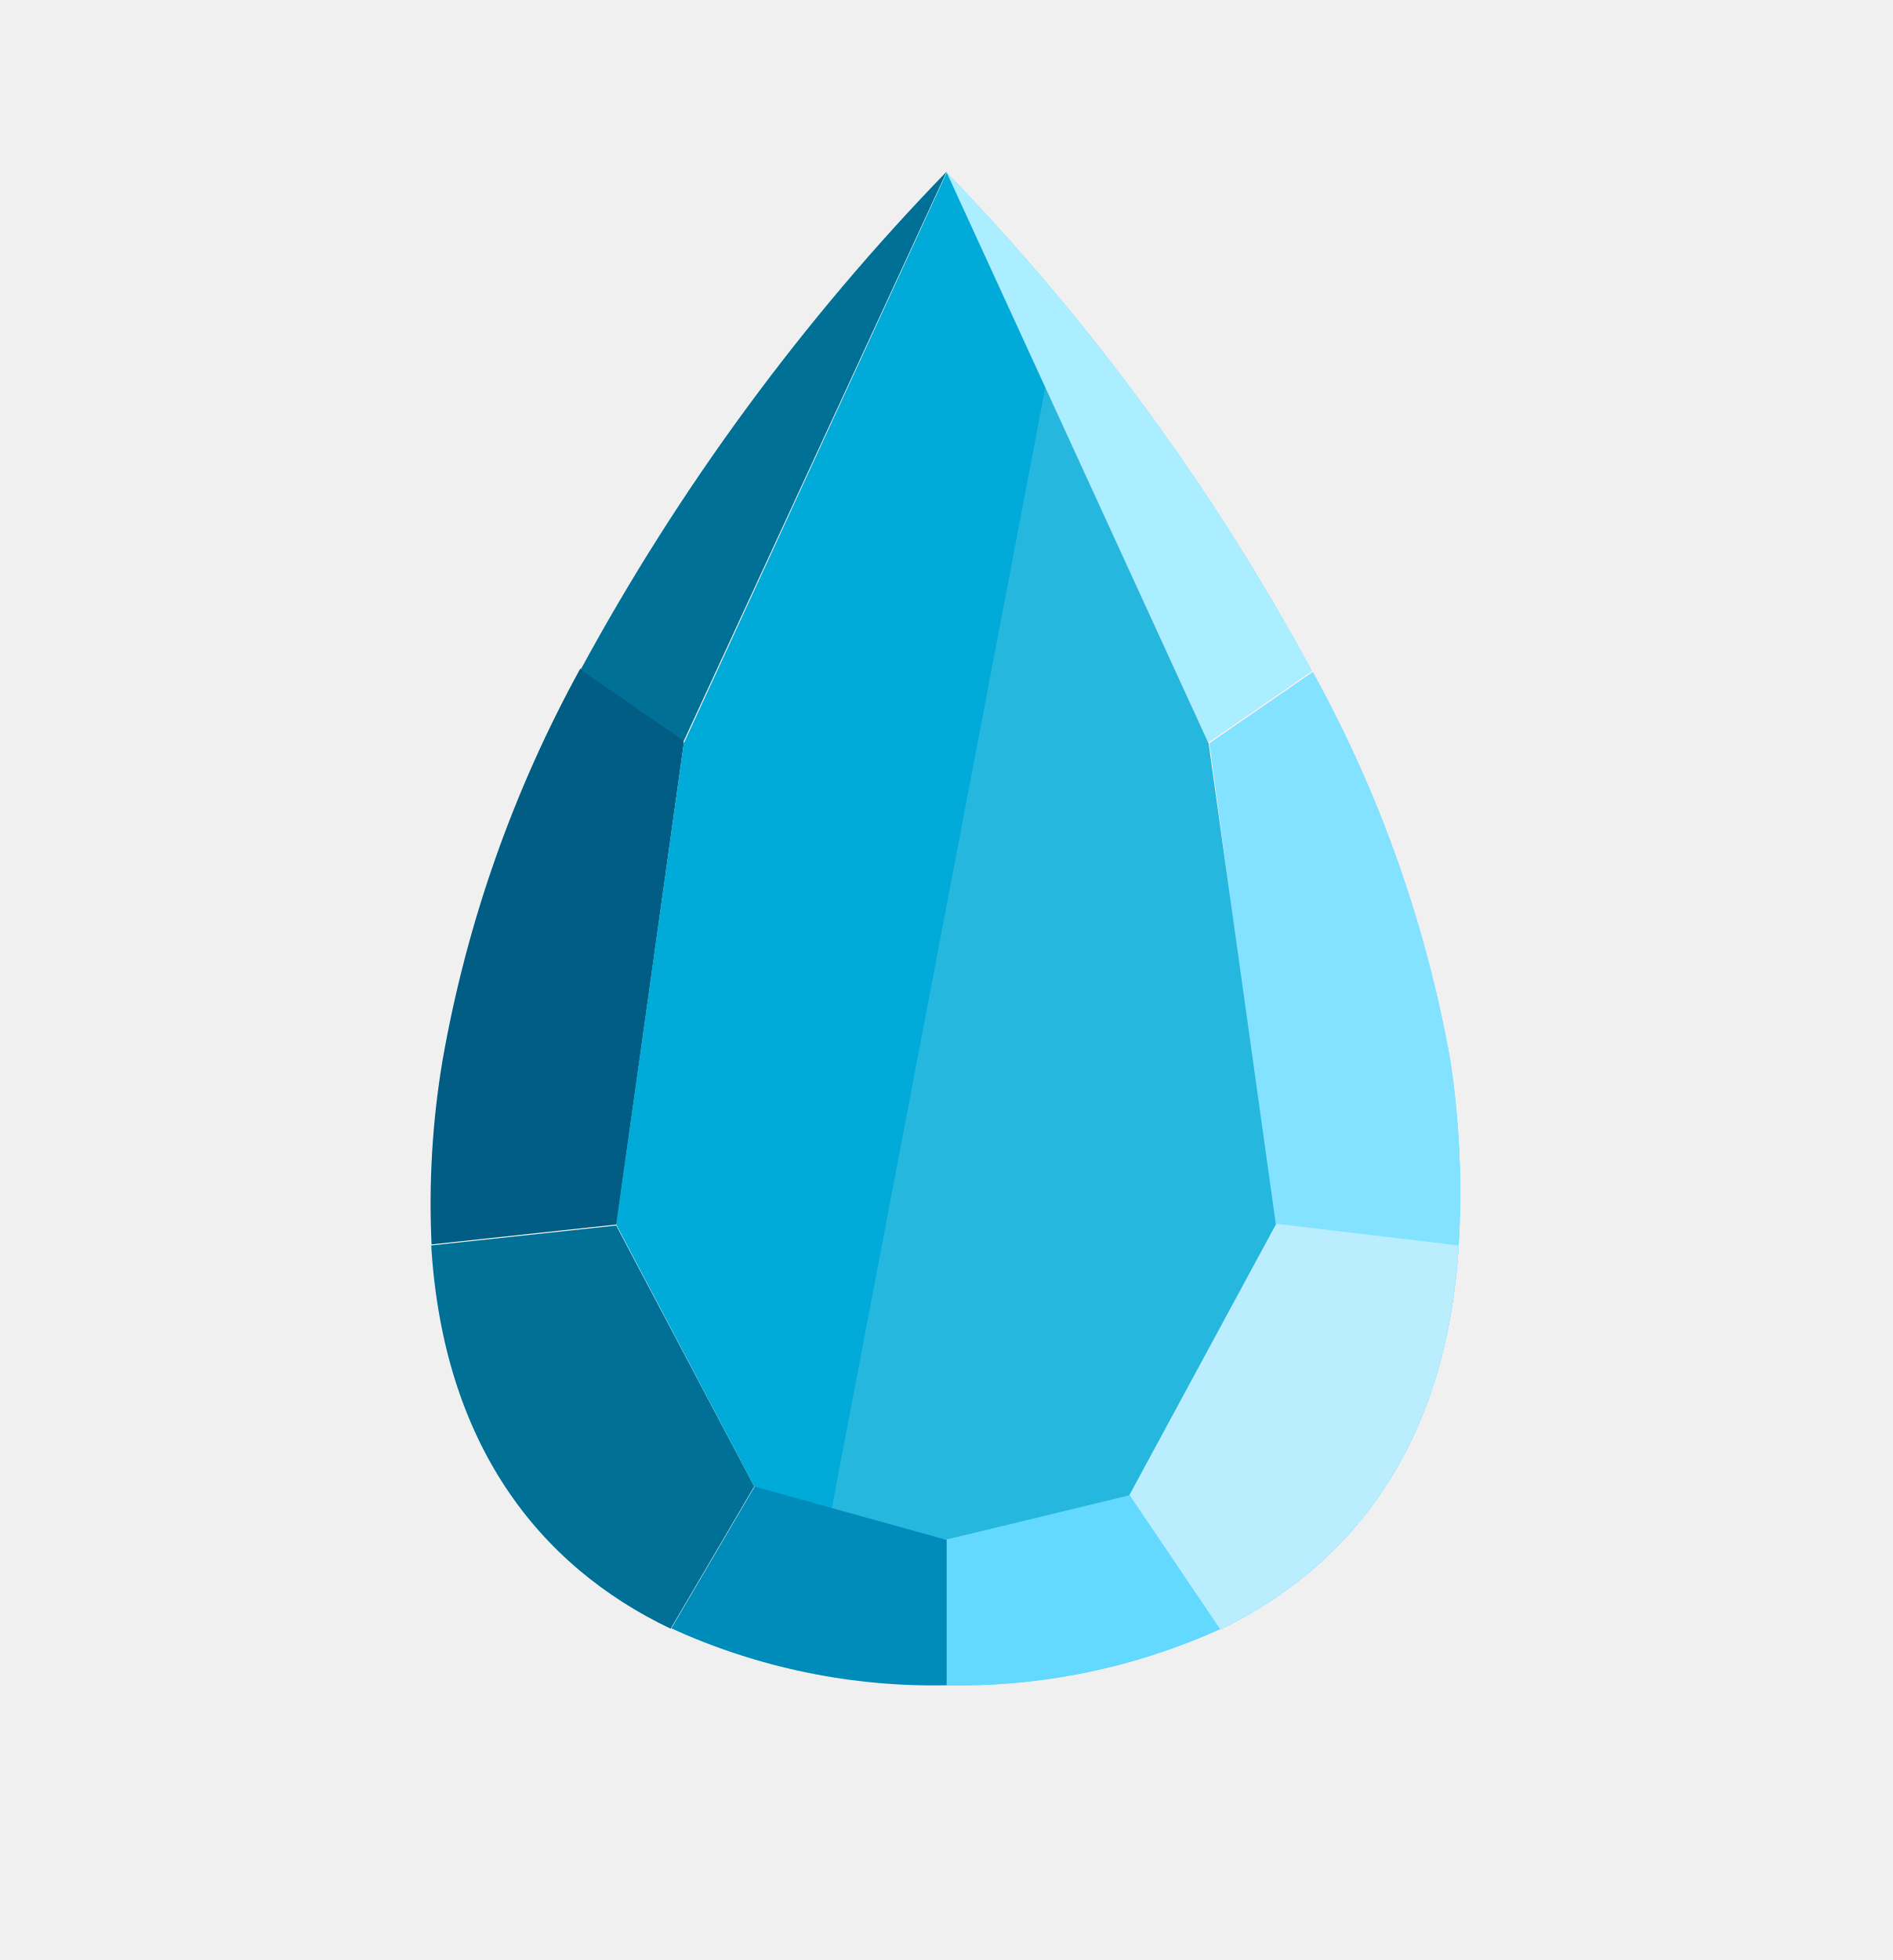
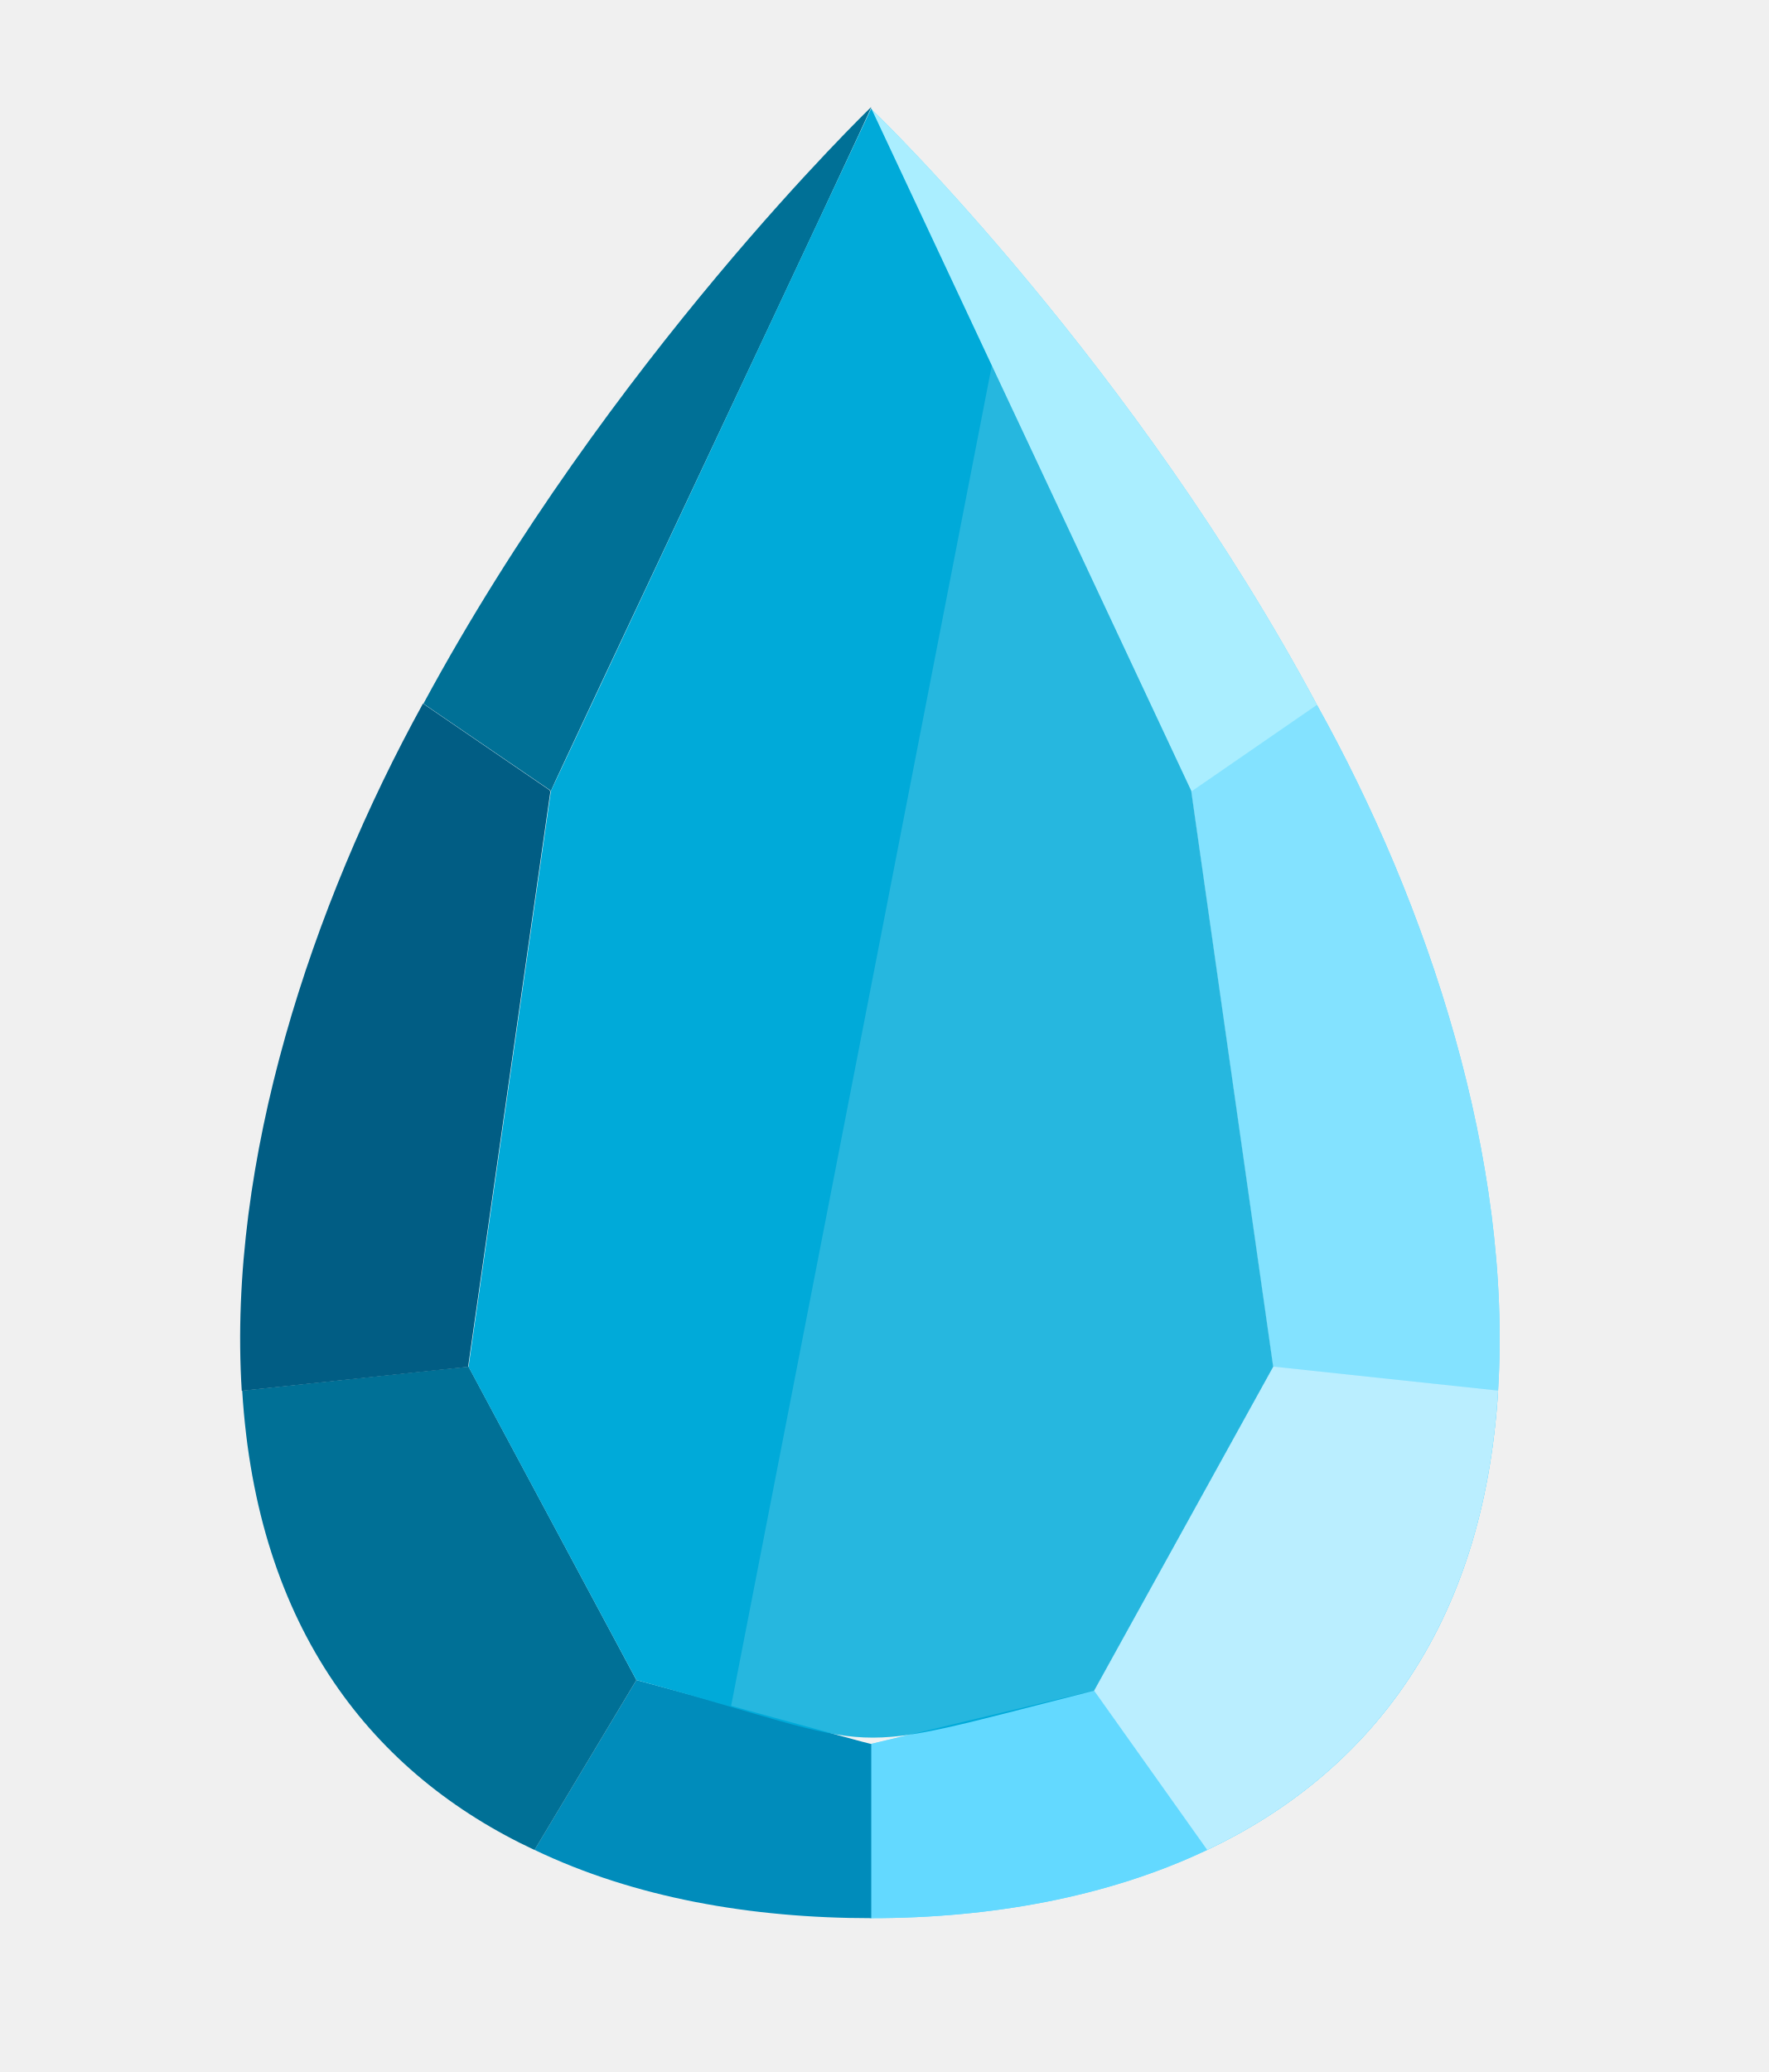
- <svg xmlns="http://www.w3.org/2000/svg" viewBox="0 0 53.19 55.08">
+ <svg xmlns="http://www.w3.org/2000/svg" width="35" height="41" viewBox="0 0 35 41" fill="none">
+   <g clip-path="url(#clip0_38_39622)">
+     <path d="M23.895 36.605C21.926 37.541 19.598 37.958 17.23 37.956V34.51C17.23 34.51 21.645 33.452 21.656 33.453L23.895 36.605Z" fill="#63D9FF" />
+     <path d="M29.652 27.516C29.364 32.228 27.069 35.098 23.895 36.605L21.656 33.453L25.201 27.041L29.652 27.516Z" fill="#63D9FF" />
+     <path d="M29.652 27.516L25.201 27.041L23.58 15.648L26.067 13.948C28.279 17.917 29.933 22.963 29.652 27.516Z" fill="#63D9FF" />
+     <path d="M26.067 13.948L23.58 15.662L17.239 2.153C17.464 2.353 22.493 7.275 26.067 13.948Z" fill="#63D9FF" />
+     <path d="M23.895 36.605C21.926 37.541 19.598 37.958 17.23 37.956V34.51C17.23 34.51 21.645 33.452 21.656 33.453L23.895 36.605Z" fill="#63D9FF" />
+     <path d="M29.652 27.516C29.364 32.228 27.069 35.098 23.895 36.605L21.656 33.453L25.201 27.041L29.652 27.516Z" fill="#63D9FF" />
+     <path d="M29.652 27.516L25.201 27.041L23.58 15.648L26.067 13.948C28.279 17.917 29.933 22.963 29.652 27.516Z" fill="#83E2FF" />
+     <path d="M26.067 13.948L23.58 15.662L17.239 2.153C17.464 2.353 22.493 7.275 26.067 13.948Z" fill="#AAEEFF" />
+     <path d="M17.245 34.51V37.956C14.877 37.956 12.562 37.555 10.58 36.605L12.596 33.244C12.611 33.244 17.23 34.517 17.245 34.51Z" fill="#008CBB" />
+     <path d="M12.596 33.244L10.58 36.607C7.391 35.115 5.082 32.242 4.794 27.517C4.808 27.517 9.261 27.04 9.274 27.043L12.596 33.244Z" fill="#007096" />
+     <path d="M10.895 15.653L9.265 27.047C9.265 27.047 4.795 27.521 4.785 27.521C4.5 22.965 6.174 17.915 8.372 13.922L10.882 15.638V15.653H10.895Z" fill="#015D84" />
+     <path d="M17.245 2.116C17.272 2.14 10.893 15.629 10.904 15.653H10.891V15.638L8.381 13.924C12.069 7.095 17.218 2.147 17.245 2.116Z" fill="#007096" />
+     <path d="M29.652 27.516C29.364 32.228 27.069 35.098 23.895 36.605L21.656 33.453L25.201 27.041L29.652 27.516Z" fill="#BAEEFF" />
+     <path d="M17.245 2.144L10.904 15.653L9.274 27.047L12.596 33.244C17.785 34.663 16.401 34.784 21.654 33.455L25.2 27.043L23.578 15.649L17.245 2.144Z" fill="#00AAD9" />
+     <path opacity="0.15" d="M19.631 7.232L14.471 33.755L17.232 34.51L21.656 33.452L25.201 27.041L23.58 15.651L19.631 7.232Z" fill="white" />
+   </g>
  <defs>
-     <style>.cls-1{fill:none;}.cls-2{fill:#63d9ff;}.cls-3{fill:#83e2ff;}.cls-4{fill:#aef;}.cls-5{fill:#008cbb;}.cls-6{fill:#007096;}.cls-7{fill:#015d84;}.cls-8{fill:#baeeff;}.cls-9{fill:#00aad9;}.cls-10{fill:#fff;opacity:0.15;}</style>
+     <clipPath id="clip0_38_39622">
+       <rect width="35" height="40" fill="white" transform="translate(0 0.5)" />
+     </clipPath>
  </defs>
-   <g id="Шар_2" data-name="Шар 2">
-     <g id="Calque_1" data-name="Calque 1">
-       <path class="cls-2" d="M34.34,45.76a17.81,17.81,0,0,1-7.73,1.6h0V43.27h0L31.74,42Z" />
-       <path class="cls-2" d="M41,35c-.34,5.59-3,9-6.7,10.79L31.74,42l4.12-7.61Z" />
-       <path class="cls-2" d="M41,35l-5.18-.56L34,20.89l2.9-2a35.51,35.51,0,0,1,3.87,10.94A25,25,0,0,1,41,35Z" />
-       <path class="cls-2" d="M36.87,18.85l-2.9,2-7.36-16A63.58,63.58,0,0,1,36.87,18.85Z" />
-       <path class="cls-2" d="M34.34,45.76a17.81,17.81,0,0,1-7.73,1.6h0V43.27h0L31.74,42Z" />
-       <path class="cls-2" d="M41,35c-.34,5.59-3,9-6.7,10.79L31.74,42l4.12-7.61Z" />
-       <path class="cls-3" d="M41,35l-5.18-.56L34,20.89l2.9-2a35.51,35.51,0,0,1,3.87,10.94A25,25,0,0,1,41,35Z" />
-       <path class="cls-4" d="M36.87,18.85l-2.9,2-7.36-16A63.58,63.58,0,0,1,36.87,18.85Z" />
-       <path class="cls-5" d="M26.61,43.27v4.09h0a17.74,17.74,0,0,1-7.74-1.6l2.35-4,5.39,1.5Z" />
-       <path class="cls-6" d="M21.2,41.77l-2.35,4C15.14,44,12.46,40.58,12.12,35l5.2-.56h0Z" />
-       <path class="cls-7" d="M19.22,20.89,17.33,34.41h0l-5.2.56a24.33,24.33,0,0,1,.31-5.18,35.63,35.63,0,0,1,3.87-11l2.9,2v0Z" />
-       <path class="cls-6" d="M26.61,4.82v0l-7.39,16h0v0l-2.9-2a63.72,63.72,0,0,1,10.29-14Z" />
-       <path class="cls-8" d="M41,35c-.34,5.59-3,9-6.7,10.79L31.74,42l4.12-7.61Z" />
-       <polygon class="cls-9" points="26.61 4.85 19.22 20.89 17.32 34.41 21.2 41.77 26.59 43.27 31.74 42.02 35.86 34.41 33.97 20.89 26.61 4.85" />
-       <polygon class="cls-10" points="29.38 10.89 23.38 42.38 26.59 43.27 31.74 42.02 35.86 34.41 33.97 20.89 29.38 10.89" />
-     </g>
-   </g>
</svg>
